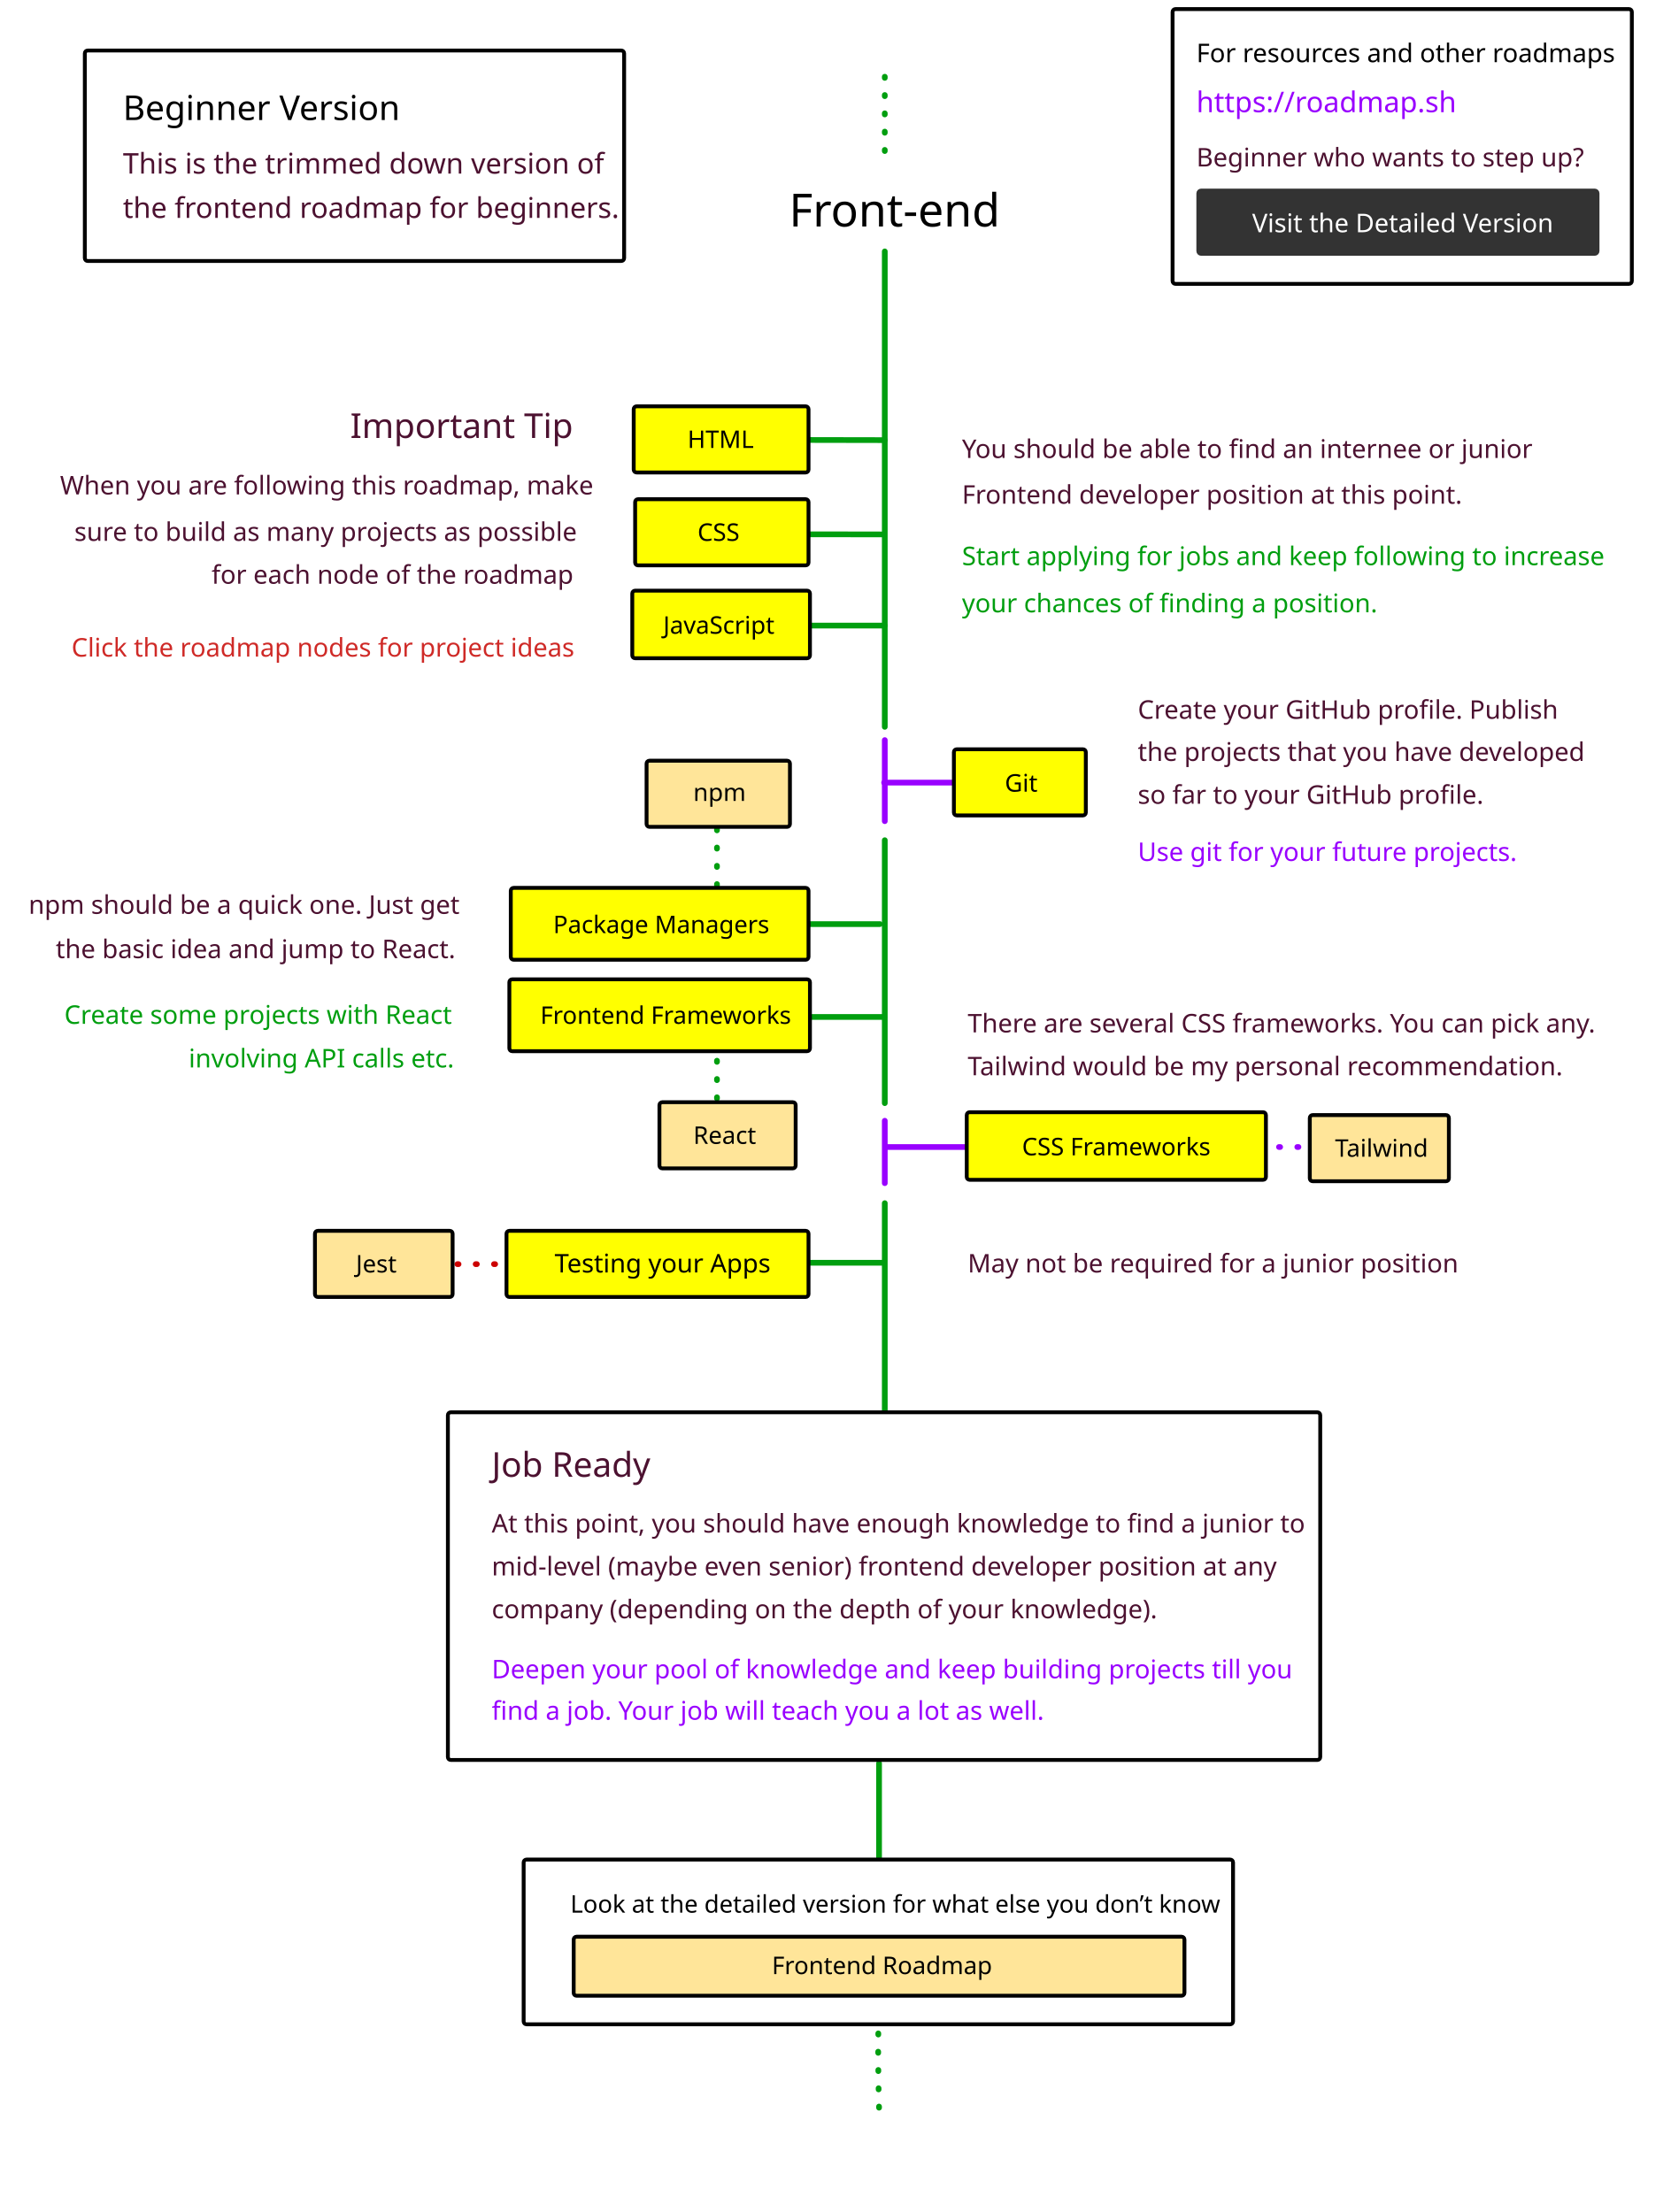
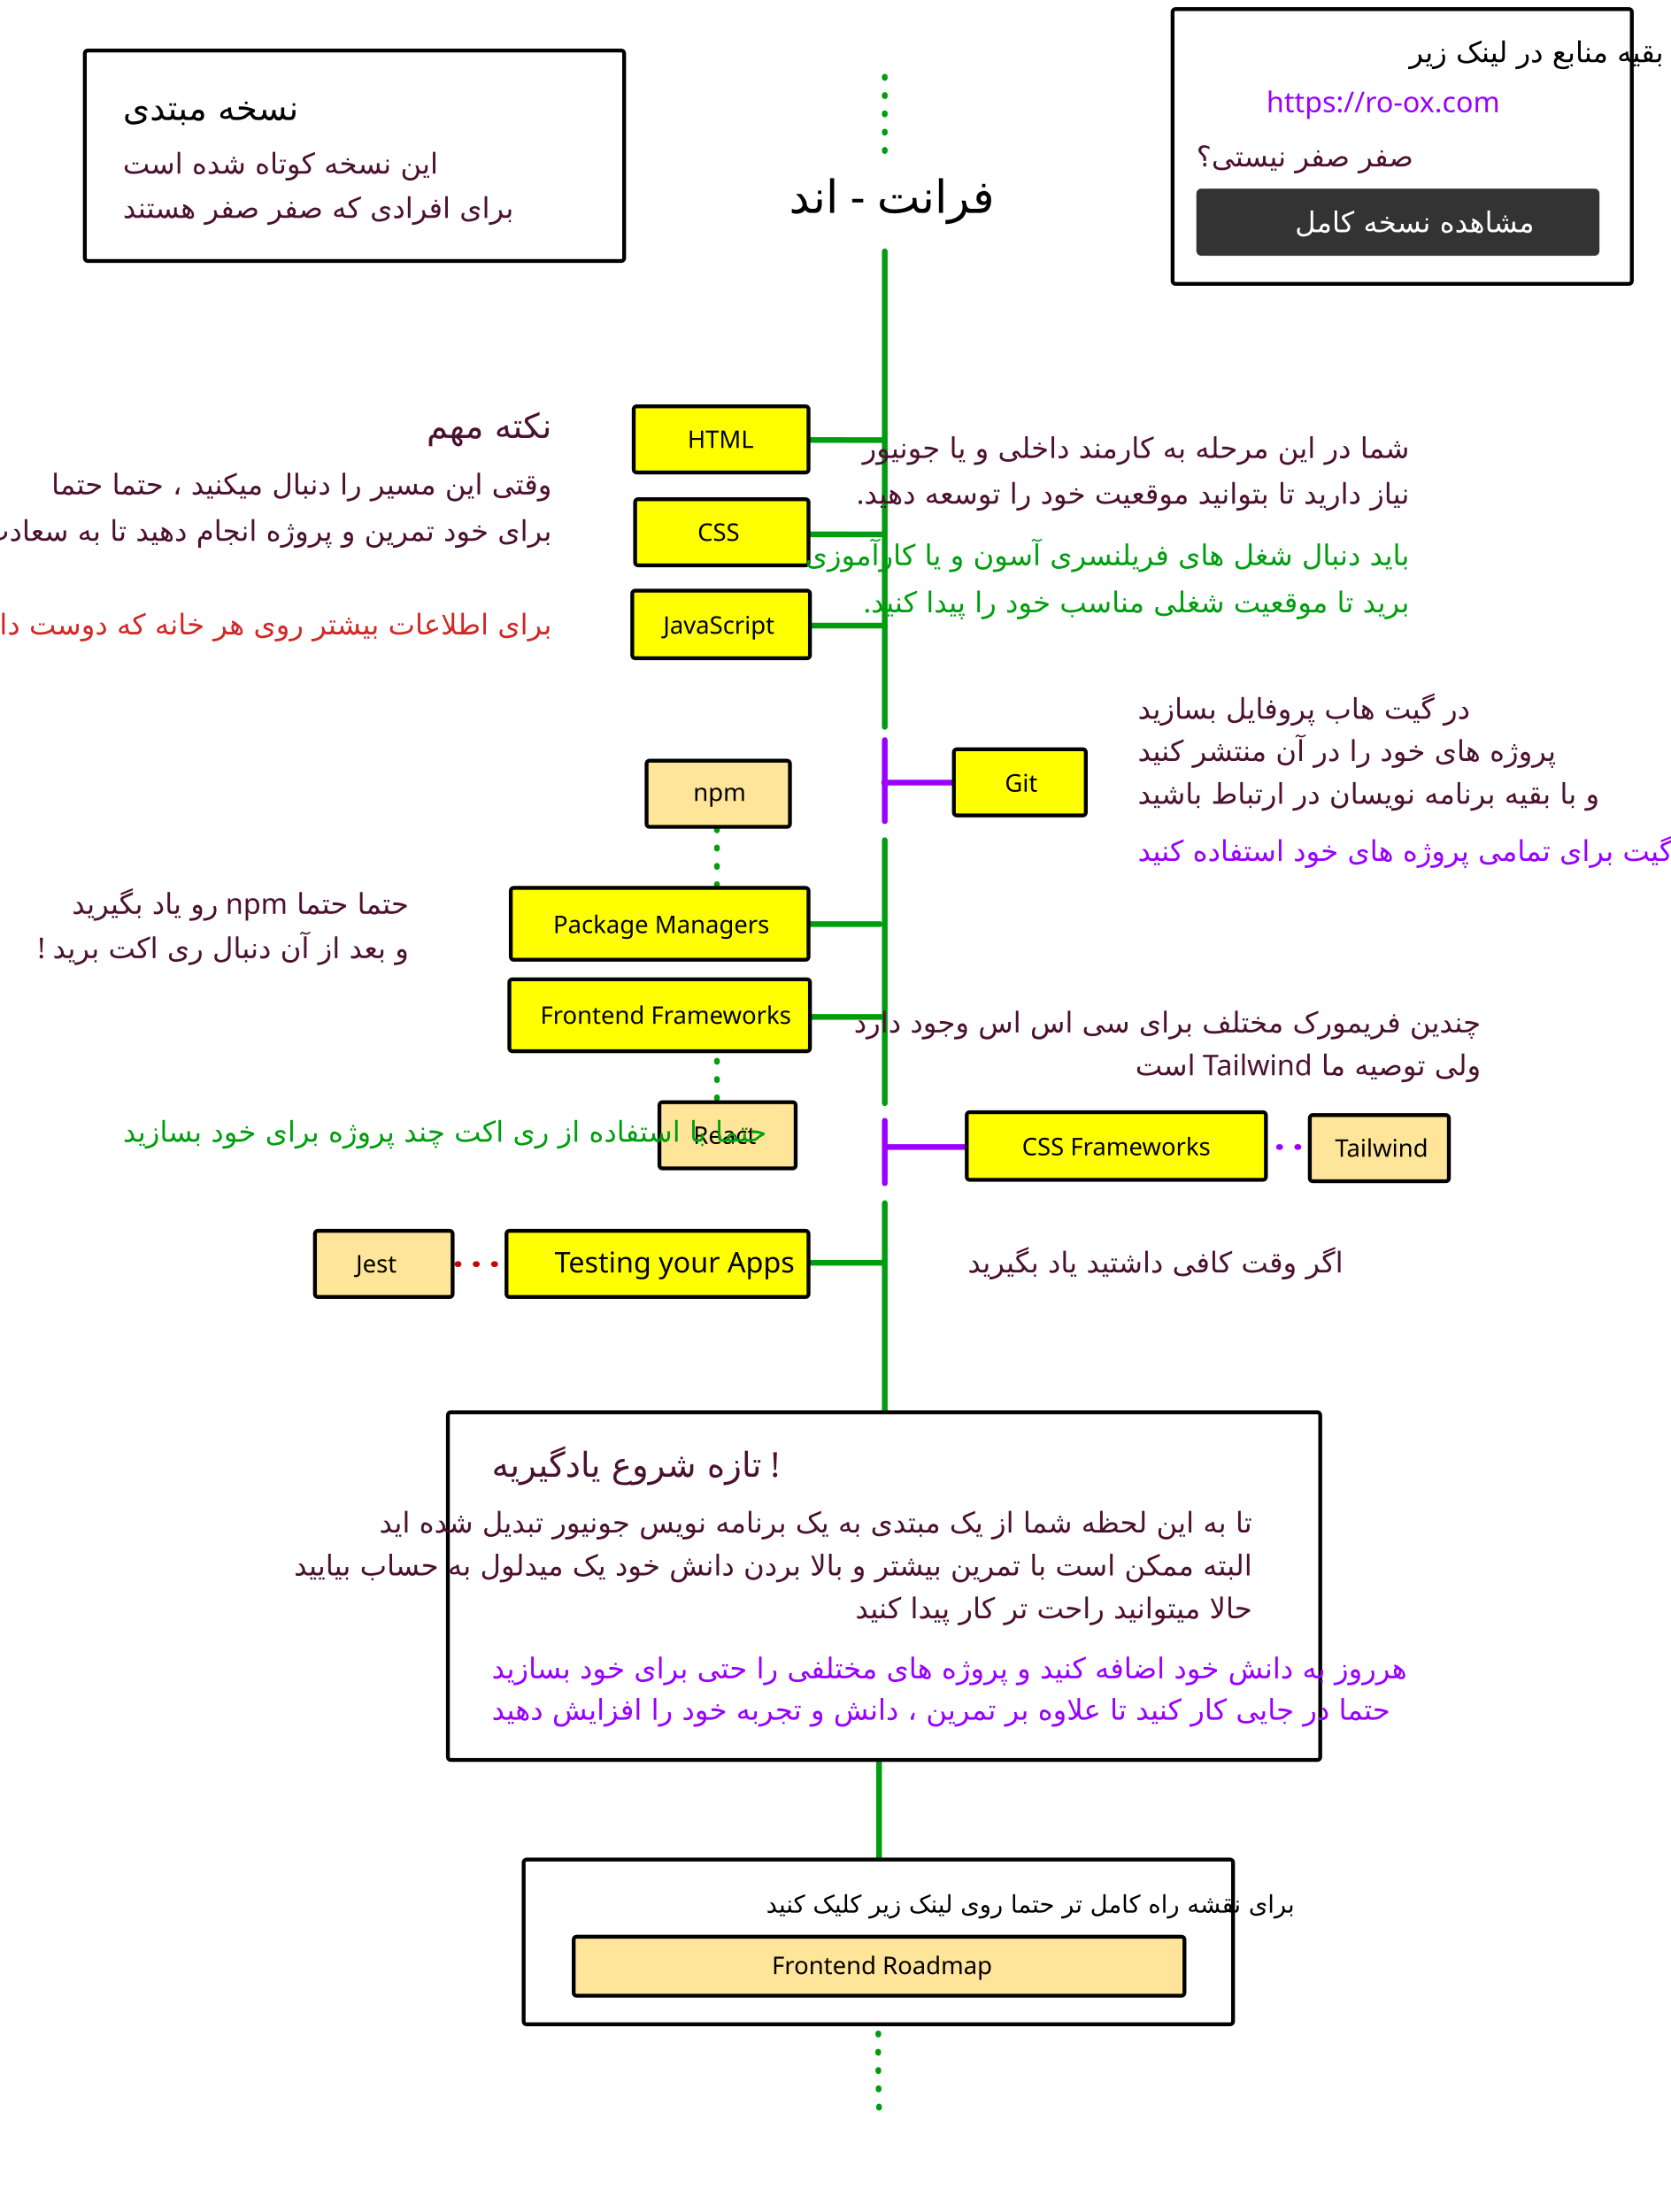
<svg viewBox="164 276 1169 1548" style="font-family: lalezar">
  <path d="M783 1118Q783 1190.964 783 1263.927" fill="none" stroke="rgb(0,158,15)" stroke-width="4" stroke-linecap="round" stroke-linejoin="round" stroke-dasharray="undefined" />
  <path d="M779 1509.948Q779 1545.474 779 1581" fill="none" stroke="rgb(0,158,15)" stroke-width="4" stroke-linecap="round" stroke-linejoin="round" stroke-dasharray="undefined" />
  <path d="M536 1160.667Q492.333 1160.667 448.667 1160.667" fill="none" stroke="rgb(204,0,0)" stroke-width="4" stroke-linecap="round" stroke-linejoin="round" stroke-dasharray="0.8 12" />
  <path d="M781.6 1159.697Q737.633 1159.697 693.667 1159.697" fill="none" stroke="rgb(0,158,15)" stroke-width="4" stroke-linecap="round" stroke-linejoin="round" stroke-dasharray="undefined" />
  <path d="M782.6 987.697Q738.633 987.697 694.667 987.697" fill="none" stroke="rgb(0,158,15)" stroke-width="4" stroke-linecap="round" stroke-linejoin="round" stroke-dasharray="undefined" />
  <path d="M665.6 992.697Q665.6 1029.182 665.6 1065.667" fill="none" stroke="rgb(0,158,15)" stroke-width="4" stroke-linecap="round" stroke-linejoin="round" stroke-dasharray="0.8 12" />
  <path d="M1123.6 1078.697Q1074.573 1078.697 1025.545 1078.697" fill="none" stroke="rgb(153,0,255)" stroke-width="4" stroke-linecap="round" stroke-linejoin="round" stroke-dasharray="0.8 12" />
  <path d="M881.6 1078.697Q832.573 1078.697 783.545 1078.697" fill="none" stroke="rgb(153,0,255)" stroke-width="4" stroke-linecap="round" stroke-linejoin="round" stroke-dasharray="undefined" />
  <path d="M665.6 830.697Q665.6 867.182 665.6 903.667" fill="none" stroke="rgb(0,158,15)" stroke-width="4" stroke-linecap="round" stroke-linejoin="round" stroke-dasharray="0.8 12" />
  <path d="M783 713.788Q717.652 713.788 652.303 713.788" fill="none" stroke="rgb(0,158,15)" stroke-width="4" stroke-linecap="round" stroke-linejoin="round" stroke-dasharray="undefined" />
  <path d="M783 584Q709.35 583.727 636 584" fill="none" stroke="rgb(0,158,15)" stroke-width="4" stroke-linecap="round" stroke-linejoin="round" stroke-dasharray="undefined" />
  <path d="M880.6 823.697Q831.573 823.697 782.545 823.697" fill="none" stroke="rgb(153,0,255)" stroke-width="4" stroke-linecap="round" stroke-linejoin="round" stroke-dasharray="undefined" />
  <path d="M782 650Q738.284 649.838 694.747 650" fill="none" stroke="rgb(0,158,15)" stroke-width="4" stroke-linecap="round" stroke-linejoin="round" stroke-dasharray="undefined" />
  <g class="clickable-group" data-group-id="ext_link:roadmap.sh/frontend">
-     <text x="716" y="434.5" fill="rgb(0,0,0)" font-style="normal" font-weight="normal" font-size="32px">
-       <tspan>Front-end</tspan>
+     <text x="716" y="425" fill="rgb(0,0,0)" font-style="normal" font-weight="normal" font-size="32px">
+       <tspan>فرانت - اند</tspan>
    </text>
  </g>
  <g class="clickable-group" data-group-id="102-css">
    <rect x="608.35" y="625.35" width="121.3" height="46.3" rx="2" fill="rgb(255,255,0)" fill-opacity="1" stroke="rgb(0,0,0)" stroke-width="2.7" />
    <text x="652" y="654.5" fill="rgb(0,0,0)" font-style="normal" font-weight="normal" font-size="17px">
      <tspan>CSS</tspan>
    </text>
  </g>
  <rect x="984.35" y="282.35" width="321.3" height="192.3" rx="2" fill="rgb(255,255,255)" fill-opacity="1" stroke="rgb(0,0,0)" stroke-width="2.7" />
-   <text x="1001" y="319.5" fill="rgb(0,0,0)" font-style="normal" font-weight="normal" font-size="18px">
-     <tspan>For resources and other roadmaps</tspan>
-   </text>
-   <g class="clickable-group" data-group-id="ext_link:roadmap.sh">
-     <text x="1001" y="354.5" fill="rgb(153,0,255)" font-style="normal" font-weight="normal" font-size="20px">
-       <tspan>https://roadmap.sh</tspan>
-     </text>
+   <text x="1150" y="319.5" fill="rgb(0,0,0)" font-style="normal" font-weight="normal" font-size="20px">
+     <tspan>بقیه منابع در لینک زیر</tspan>
+   </text>
+   <g>
+     <a href="https://ro-ox.com" target="_blank">
+       <text x="1050" y="354.5" fill="rgb(153,0,255)" font-style="normal" font-weight="normal" font-size="20px">
+         <tspan>https://ro-ox.com</tspan>
+       </text>
+     </a>
  </g>
  <g class="clickable-group" data-group-id="json:pro">
    <rect x="1002.35" y="409.35" width="279.3" height="44.3" rx="2" fill="rgb(51,51,51)" fill-opacity="1" stroke="rgb(51,51,51)" stroke-width="2.7" />
-     <text x="1040" y="438.5" fill="rgb(255,255,255)" font-style="normal" font-weight="normal" font-size="18px">
-       <tspan>Visit the Detailed Version</tspan>
-     </text>
-   </g>
-   <text x="1001" y="392.5" fill="rgb(76,17,48)" font-style="normal" font-weight="normal" font-size="18px">
-     <tspan>Beginner who wants to step up?</tspan>
+     <text x="1070" y="438.5" fill="rgb(255,255,255)" font-style="normal" font-weight="normal" font-size="20px">
+       <tspan>مشاهده نسخه کامل</tspan>
+     </text>
+   </g>
+   <text x="1001" y="392.5" fill="rgb(76,17,48)" font-style="normal" font-weight="normal" font-size="20px">
+     <tspan>صفر صفر نیستی؟</tspan>
  </text>
  <g class="clickable-group" data-group-id="103-javascript">
    <rect x="606.35" y="689.35" width="124.3" height="47.3" rx="2" fill="rgb(255,255,0)" fill-opacity="1" stroke="rgb(0,0,0)" stroke-width="2.7" />
    <text x="628" y="719.5" fill="rgb(0,0,0)" font-style="normal" font-weight="normal" font-size="17px">
      <tspan>JavaScript</tspan>
    </text>
  </g>
  <g class="clickable-group" data-group-id="100-version-control-systems:basic-usage-of-git">
    <rect x="831.35" y="800.35" width="92.3" height="46.3" rx="2" fill="rgb(255,255,0)" fill-opacity="1" stroke="rgb(0,0,0)" stroke-width="2.7" />
    <text x="867" y="830" fill="rgb(0,0,0)" font-style="normal" font-weight="normal" font-size="17px">
      <tspan>Git</tspan>
    </text>
  </g>
  <rect x="223.35" y="311.35" width="377.3" height="147.3" rx="2" fill="rgb(255,255,255)" fill-opacity="1" stroke="rgb(0,0,0)" stroke-width="2.7" />
  <text x="250" y="360" fill="rgb(0,0,0)" font-style="normal" font-weight="normal" font-size="24px">
-     <tspan>Beginner Version</tspan>
+     <tspan>نسخه مبتدی</tspan>
  </text>
  <g class="clickable-group" data-group-id="111-pick-a-framework">
    <rect x="520.35" y="961.35" width="210.3" height="50.3" rx="2" fill="rgb(255,255,0)" fill-opacity="1" stroke="rgb(0,0,0)" stroke-width="2.7" />
    <text x="542" y="992.5" fill="rgb(0,0,0)" font-style="normal" font-weight="normal" font-size="17px">
      <tspan>Frontend Frameworks</tspan>
    </text>
  </g>
  <g class="clickable-group" data-group-id="100-pick-a-framework:react-js">
    <rect x="625.35" y="1047.35" width="95.3" height="46.3" rx="2" fill="rgb(255,229,153)" fill-opacity="1" stroke="rgb(0,0,0)" stroke-width="2.7" />
    <text x="649" y="1076.5" fill="rgb(0,0,0)" font-style="normal" font-weight="normal" font-size="17px">
      <tspan>React</tspan>
    </text>
  </g>
  <g class="clickable-group" data-group-id="114-css-frameworks">
    <rect x="840.35" y="1054.35" width="209.3" height="47.3" rx="2" fill="rgb(255,255,0)" fill-opacity="1" stroke="rgb(0,0,0)" stroke-width="2.7" />
    <text x="879" y="1084.5" fill="rgb(0,0,0)" font-style="normal" font-weight="normal" font-size="17px">
      <tspan>CSS Frameworks</tspan>
    </text>
  </g>
  <g class="clickable-group" data-group-id="100-testing-your-apps:jest">
    <rect x="384.35" y="1137.35" width="96.3" height="46.3" rx="2" fill="rgb(255,229,153)" fill-opacity="1" stroke="rgb(0,0,0)" stroke-width="2.7" />
    <text x="413" y="1166.5" fill="rgb(0,0,0)" font-style="normal" font-weight="normal" font-size="17px">
      <tspan>Jest</tspan>
    </text>
  </g>
  <g class="clickable-group" data-group-id="115-testing-your-apps">
    <rect x="518.35" y="1137.35" width="211.3" height="46.3" rx="2" fill="rgb(255,255,0)" fill-opacity="1" stroke="rgb(0,0,0)" stroke-width="2.7" />
-     <text x="552" y="1166.5" fill="rgb(0,0,0)" font-style="normal" font-weight="normal" font-size="18px">
+     <text x="552" y="1166.5" fill="rgb(0,0,0)" font-style="normal" font-weight="normal" font-size="20px">
      <tspan>Testing your Apps</tspan>
    </text>
  </g>
  <g class="clickable-group" data-group-id="100-css-frameworks:js-first:tailwind-css">
    <rect x="1080.35" y="1056.35" width="97.3" height="46.3" rx="2" fill="rgb(255,229,153)" fill-opacity="1" stroke="rgb(0,0,0)" stroke-width="2.7" />
    <text x="1098" y="1085.5" fill="rgb(0,0,0)" font-style="normal" font-weight="normal" font-size="17px">
      <tspan>Tailwind</tspan>
    </text>
  </g>
  <text x="250" y="397.5" fill="rgb(76,17,48)" font-style="normal" font-weight="normal" font-size="20px">
-     <tspan>This is the trimmed down version of</tspan>
+     <tspan>این نسخه کوتاه شده است</tspan>
  </text>
  <text x="250" y="428.5" fill="rgb(76,17,48)" font-style="normal" font-weight="normal" font-size="20px">
-     <tspan>the frontend roadmap for beginners.</tspan>
+     <tspan>برای افرادی که صفر صفر هستند</tspan>
  </text>
  <path d="M783 329.697Q783 359.242 783 388.788" fill="none" stroke="rgb(0,158,15)" stroke-width="4" stroke-linecap="round" stroke-linejoin="round" stroke-dasharray="0.8 12" />
  <path d="M783 451.939Q783 618.303 783 784.667" fill="none" stroke="rgb(0,158,15)" stroke-width="4" stroke-linecap="round" stroke-linejoin="round" stroke-dasharray="undefined" />
  <g class="clickable-group" data-group-id="101-html">
    <rect x="607.35" y="560.35" width="122.3" height="46.3" rx="2" fill="rgb(255,255,0)" fill-opacity="1" stroke="rgb(0,0,0)" stroke-width="2.7" />
    <text x="645" y="589.5" fill="rgb(0,0,0)" font-style="normal" font-weight="normal" font-size="17px">
      <tspan>HTML</tspan>
    </text>
  </g>
-   <text x="837" y="596.5" fill="rgb(76,17,48)" font-style="normal" font-weight="normal" font-size="18px">
-     <tspan>You should be able to find an internee or junior</tspan>
-   </text>
-   <text x="837" y="628.5" fill="rgb(76,17,48)" font-style="normal" font-weight="normal" font-size="18px">
-     <tspan>Frontend developer position at this point.</tspan>
-   </text>
-   <text x="837" y="671.5" fill="rgb(0,158,15)" font-style="normal" font-weight="normal" font-size="18px">
-     <tspan>Start applying for jobs and keep following to increase</tspan>
-   </text>
-   <text x="837" y="704.5" fill="rgb(0,158,15)" font-style="normal" font-weight="normal" font-size="18px">
-     <tspan>your chances of finding a position.</tspan>
-   </text>
-   <text x="206" y="622" fill="rgb(76,17,48)" font-style="normal" font-weight="normal" font-size="18px">
-     <tspan>When you are following this roadmap, make</tspan>
-   </text>
-   <text x="216" y="654.5" fill="rgb(76,17,48)" font-style="normal" font-weight="normal" font-size="18px">
-     <tspan>sure to build as many projects as possible</tspan>
-   </text>
-   <text x="214" y="735.5" fill="rgb(207,42,39)" font-style="normal" font-weight="normal" font-size="18px">
-     <tspan>Click the roadmap nodes for project ideas</tspan>
-   </text>
-   <text x="409" y="582.5" fill="rgb(76,17,48)" font-style="normal" font-weight="normal" font-size="24px">
-     <tspan>Important Tip</tspan>
-   </text>
-   <text x="960" y="779" fill="rgb(76,17,48)" font-style="normal" font-weight="normal" font-size="18px">
-     <tspan>Create your GitHub profile. Publish</tspan>
-   </text>
-   <text x="960" y="808.5" fill="rgb(76,17,48)" font-style="normal" font-weight="normal" font-size="18px">
-     <tspan>the projects that you have developed</tspan>
-   </text>
-   <text x="960" y="838.5" fill="rgb(76,17,48)" font-style="normal" font-weight="normal" font-size="18px">
-     <tspan>so far to your GitHub profile.</tspan>
-   </text>
-   <text x="960" y="878.5" fill="rgb(153,0,255)" font-style="normal" font-weight="normal" font-size="18px">
-     <tspan>Use git for your future projects.</tspan>
+   <text x="1150" y="596.5" fill="rgb(76,17,48)" font-style="normal" font-weight="normal" font-size="20px" direction="rtl">
+     <tspan>شما در این مرحله به کارمند داخلی و یا جونیور </tspan>
+   </text>
+   <text x="1150" y="628.5" fill="rgb(76,17,48)" font-style="normal" font-weight="normal" font-size="20px" direction="rtl">
+     <tspan>نیاز دارید تا بتوانید موقعیت خود را توسعه دهید.</tspan>
+   </text>
+   <text x="1150" y="671.5" fill="rgb(0,158,15)" font-style="normal" font-weight="normal" font-size="20px" direction="rtl">
+     <tspan>باید دنبال شغل های فریلنسری آسون و یا کارآموزی</tspan>
+   </text>
+   <text x="1150" y="704.5" fill="rgb(0,158,15)" font-style="normal" font-weight="normal" font-size="20px" direction="rtl">
+     <tspan>برید تا موقعیت شغلی مناسب خود را پیدا کنید.</tspan>
+   </text>
+   <text x="550" y="622" fill="rgb(76,17,48)" font-style="normal" font-weight="normal" font-size="20px" direction="rtl">
+     <tspan>وقتی این مسیر را دنبال میکنید ، حتما حتما</tspan>
+   </text>
+   <text x="550" y="654.5" fill="rgb(76,17,48)" font-style="normal" font-weight="normal" font-size="20px" direction="rtl">
+     <tspan>برای خود تمرین و پروژه انجام دهید تا به سعادت برسید !</tspan>
+   </text>
+   <text x="550" y="720" fill="rgb(207,42,39)" font-style="normal" font-weight="normal" font-size="20px" direction="rtl">
+     <tspan>برای اطلاعات بیشتر روی هر خانه که دوست داشتید کلیک کنید</tspan>
+   </text>
+   <text x="550" y="582.5" fill="rgb(76,17,48)" font-style="normal" font-weight="normal" font-size="24px" direction="rtl">
+     <tspan>نکته مهم</tspan>
+   </text>
+   <text x="960" y="779" fill="rgb(76,17,48)" font-style="normal" font-weight="normal" font-size="20px">
+     <tspan>در گیت هاب پروفایل بسازید</tspan>
+   </text>
+   <text x="960" y="808.5" fill="rgb(76,17,48)" font-style="normal" font-weight="normal" font-size="20px">
+     <tspan>پروژه های خود را در آن منتشر کنید</tspan>
+   </text>
+   <text x="960" y="838.5" fill="rgb(76,17,48)" font-style="normal" font-weight="normal" font-size="20px">
+     <tspan>و با بقیه برنامه نویسان در ارتباط باشید</tspan>
+   </text>
+   <text x="960" y="878.5" fill="rgb(153,0,255)" font-style="normal" font-weight="normal" font-size="20px">
+     <tspan>از گیت برای تمامی پروژه های خود استفاده کنید</tspan>
  </text>
  <path d="M779.6 922.697Q737.8 922.697 696 922.697" fill="none" stroke="rgb(0,158,15)" stroke-width="4" stroke-linecap="round" stroke-linejoin="round" stroke-dasharray="undefined" />
  <g class="clickable-group" data-group-id="107-package-managers">
    <rect x="521.35" y="897.35" width="208.3" height="50.3" rx="2" fill="rgb(255,255,0)" fill-opacity="1" stroke="rgb(0,0,0)" stroke-width="2.7" />
    <text x="551" y="929" fill="rgb(0,0,0)" font-style="normal" font-weight="normal" font-size="17px">
      <tspan>Package Managers</tspan>
    </text>
  </g>
  <g class="clickable-group" data-group-id="100-package-managers:npm">
    <rect x="616.35" y="808.35" width="100.3" height="46.3" rx="2" fill="rgb(255,229,153)" fill-opacity="1" stroke="rgb(0,0,0)" stroke-width="2.7" />
    <text x="649" y="836.5" fill="rgb(0,0,0)" font-style="normal" font-weight="normal" font-size="17px">
      <tspan>npm</tspan>
    </text>
  </g>
  <path d="M783 793.939Q783 822.303 783 850.667" fill="none" stroke="rgb(153,0,255)" stroke-width="4" stroke-linecap="round" stroke-linejoin="round" stroke-dasharray="undefined" />
  <path d="M783 864Q783 956 783 1048" fill="none" stroke="rgb(0,158,15)" stroke-width="4" stroke-linecap="round" stroke-linejoin="round" stroke-dasharray="undefined" />
  <path d="M783 1060.333Q783 1082.167 783 1104" fill="none" stroke="rgb(153,0,255)" stroke-width="4" stroke-linecap="round" stroke-linejoin="round" stroke-dasharray="undefined" />
-   <text x="184" y="915.5" fill="rgb(76,17,48)" font-style="normal" font-weight="normal" font-size="18px">
-     <tspan>npm should be a quick one. Just get</tspan>
-   </text>
-   <text x="203" y="946.5" fill="rgb(76,17,48)" font-style="normal" font-weight="normal" font-size="18px">
-     <tspan>the basic idea and jump to React.</tspan>
-   </text>
-   <text x="209" y="992.5" fill="rgb(0,158,15)" font-style="normal" font-weight="normal" font-size="18px">
-     <tspan>Create some projects with React</tspan>
-   </text>
-   <text x="296" y="1023" fill="rgb(0,158,15)" font-style="normal" font-weight="normal" font-size="18px">
-     <tspan>involving API calls etc.</tspan>
-   </text>
-   <text x="312" y="684.5" fill="rgb(76,17,48)" font-style="normal" font-weight="normal" font-size="18px">
-     <tspan>for each node of the roadmap</tspan>
-   </text>
-   <text x="841" y="998.5" fill="rgb(76,17,48)" font-style="normal" font-weight="normal" font-size="18px">
-     <tspan>There are several CSS frameworks. You can pick any.</tspan>
-   </text>
-   <text x="841" y="1028.5" fill="rgb(76,17,48)" font-style="normal" font-weight="normal" font-size="18px">
-     <tspan>Tailwind would be my personal recommendation.</tspan>
-   </text>
-   <text x="841" y="1166.5" fill="rgb(76,17,48)" font-style="normal" font-weight="normal" font-size="18px">
-     <tspan>May not be required for a junior position</tspan>
+   <text x="450" y="915.5" fill="rgb(76,17,48)" font-style="normal" font-weight="normal" font-size="20px" direction="rtl">
+     <tspan>حتما حتما npm رو یاد بگیرید</tspan>
+   </text>
+   <text x="450" y="946.5" fill="rgb(76,17,48)" font-style="normal" font-weight="normal" font-size="20px" direction="rtl">
+     <tspan>و بعد از آن دنبال ری اکت برید !</tspan>
+   </text>
+   <text x="250" y="1075" fill="rgb(0,158,15)" font-style="normal" font-weight="normal" font-size="20px">
+     <tspan>حتما با استفاده از ری اکت چند پروژه برای خود بسازید</tspan>
+   </text>
+   <text x="1200" y="998.5" fill="rgb(76,17,48)" font-style="normal" font-weight="normal" font-size="20px" direction="rtl">
+     <tspan>چندین فریمورک مختلف برای سی اس اس وجود دارد</tspan>
+   </text>
+   <text x="1200" y="1028.5" fill="rgb(76,17,48)" font-style="normal" font-weight="normal" font-size="20px" direction="rtl">
+     <tspan>ولی توصیه ما Tailwind است</tspan>
+   </text>
+   <text x="841" y="1166.5" fill="rgb(76,17,48)" font-style="normal" font-weight="normal" font-size="20px">
+     <tspan>اگر وقت کافی داشتید یاد بگیرید</tspan>
  </text>
  <path d="M779 1751Q777.77 1715.163 779 1663" fill="none" stroke="rgb(0,158,15)" stroke-width="4" stroke-linecap="round" stroke-linejoin="round" stroke-dasharray="0.8 12" />
  <rect x="530.35" y="1577.35" width="496.3" height="115.3" rx="2" fill="rgb(255,255,255)" fill-opacity="1" stroke="rgb(0,0,0)" stroke-width="2.7" />
-   <text x="563" y="1614.5" fill="rgb(0,0,0)" font-style="normal" font-weight="normal" font-size="17px">
-     <tspan>Look at the detailed version for what else you don’t know</tspan>
-   </text>
-   <g class="clickable-group" data-group-id="json:jsons/roadmaps/frontend.json">
+   <text x="700" y="1614.5" fill="rgb(0,0,0)" font-style="normal" font-weight="normal" font-size="17px">
+     <tspan>برای نقشه راه کامل تر حتما روی لینک زیر کلیک کنید</tspan>
+   </text>
+   <g class="clickable-group" data-group-id="json:pro">
    <rect x="565.35" y="1631.35" width="427.3" height="41.3" rx="2" fill="rgb(255,229,153)" fill-opacity="1" stroke="rgb(0,0,0)" stroke-width="2.7" />
    <text x="704" y="1657.5" fill="rgb(0,0,0)" font-style="normal" font-weight="normal" font-size="17px">
      <tspan>Frontend Roadmap</tspan>
    </text>
  </g>
  <path d="M822 1818Q820.77 1782.163 822 1730" fill="none" stroke="rgb(255,255,255)" stroke-width="4" stroke-linecap="round" stroke-linejoin="round" stroke-dasharray="0.8 12" />
  <path d="M170 1343Q168.77 1307.163 170 1255" fill="none" stroke="rgb(255,255,255)" stroke-width="4" stroke-linecap="round" stroke-linejoin="round" stroke-dasharray="0.8 12" />
  <path d="M1327 1399Q1325.77 1363.163 1327 1311" fill="none" stroke="rgb(255,255,255)" stroke-width="4" stroke-linecap="round" stroke-linejoin="round" stroke-dasharray="0.8 12" />
  <rect x="477.35" y="1264.35" width="610.3" height="243.3" rx="2" fill="rgb(255,255,255)" fill-opacity="1" stroke="rgb(0,0,0)" stroke-width="2.7" />
-   <text x="508" y="1348.5" fill="rgb(76,17,48)" font-style="normal" font-weight="normal" font-size="18px">
-     <tspan>At this point, you should have enough knowledge to find a junior to</tspan>
-   </text>
-   <text x="508" y="1378.5" fill="rgb(76,17,48)" font-style="normal" font-weight="normal" font-size="18px">
-     <tspan>mid-level (maybe even senior) frontend developer position at any</tspan>
-   </text>
-   <text x="508" y="1408.5" fill="rgb(76,17,48)" font-style="normal" font-weight="normal" font-size="18px">
-     <tspan>company (depending on the depth of your knowledge).</tspan>
+   <text x="1040" y="1348.5" fill="rgb(76,17,48)" font-style="normal" font-weight="normal" font-size="20px" direction="rtl">
+     <tspan>تا به این لحظه شما از یک مبتدی به یک برنامه نویس جونیور تبدیل شده اید</tspan>
+   </text>
+   <text x="1040" y="1378.5" fill="rgb(76,17,48)" font-style="normal" font-weight="normal" font-size="20px" direction="rtl">
+     <tspan>البته ممکن است با تمرین بیشتر و بالا بردن دانش خود یک میدلول به حساب بیایید</tspan>
+   </text>
+   <text x="1040" y="1408.5" fill="rgb(76,17,48)" font-style="normal" font-weight="normal" font-size="20px" direction="rtl">
+     <tspan>حالا میتوانید راحت تر کار پیدا کنید</tspan>
  </text>
  <text x="508" y="1309.5" fill="rgb(76,17,48)" font-style="normal" font-weight="normal" font-size="24px">
-     <tspan>Job Ready</tspan>
-   </text>
-   <text x="508" y="1450.5" fill="rgb(153,0,255)" font-style="normal" font-weight="normal" font-size="18px">
-     <tspan>Deepen your pool of knowledge and keep building projects till you</tspan>
-   </text>
-   <text x="508" y="1479.5" fill="rgb(153,0,255)" font-style="normal" font-weight="normal" font-size="18px">
-     <tspan>find a job. Your job will teach you a lot as well.</tspan>
+     <tspan>تازه شروع یادگیریه !</tspan>
+   </text>
+   <text x="508" y="1450.5" fill="rgb(153,0,255)" font-style="normal" font-weight="normal" font-size="20px">
+     <tspan>هرروز به دانش خود اضافه کنید و پروژه های مختلفی را حتی برای خود بسازید</tspan>
+   </text>
+   <text x="508" y="1479.5" fill="rgb(153,0,255)" font-style="normal" font-weight="normal" font-size="20px">
+     <tspan>حتما در جایی کار کنید تا علاوه بر تمرین ، دانش و تجربه خود را افزایش دهید</tspan>
  </text>
</svg>
